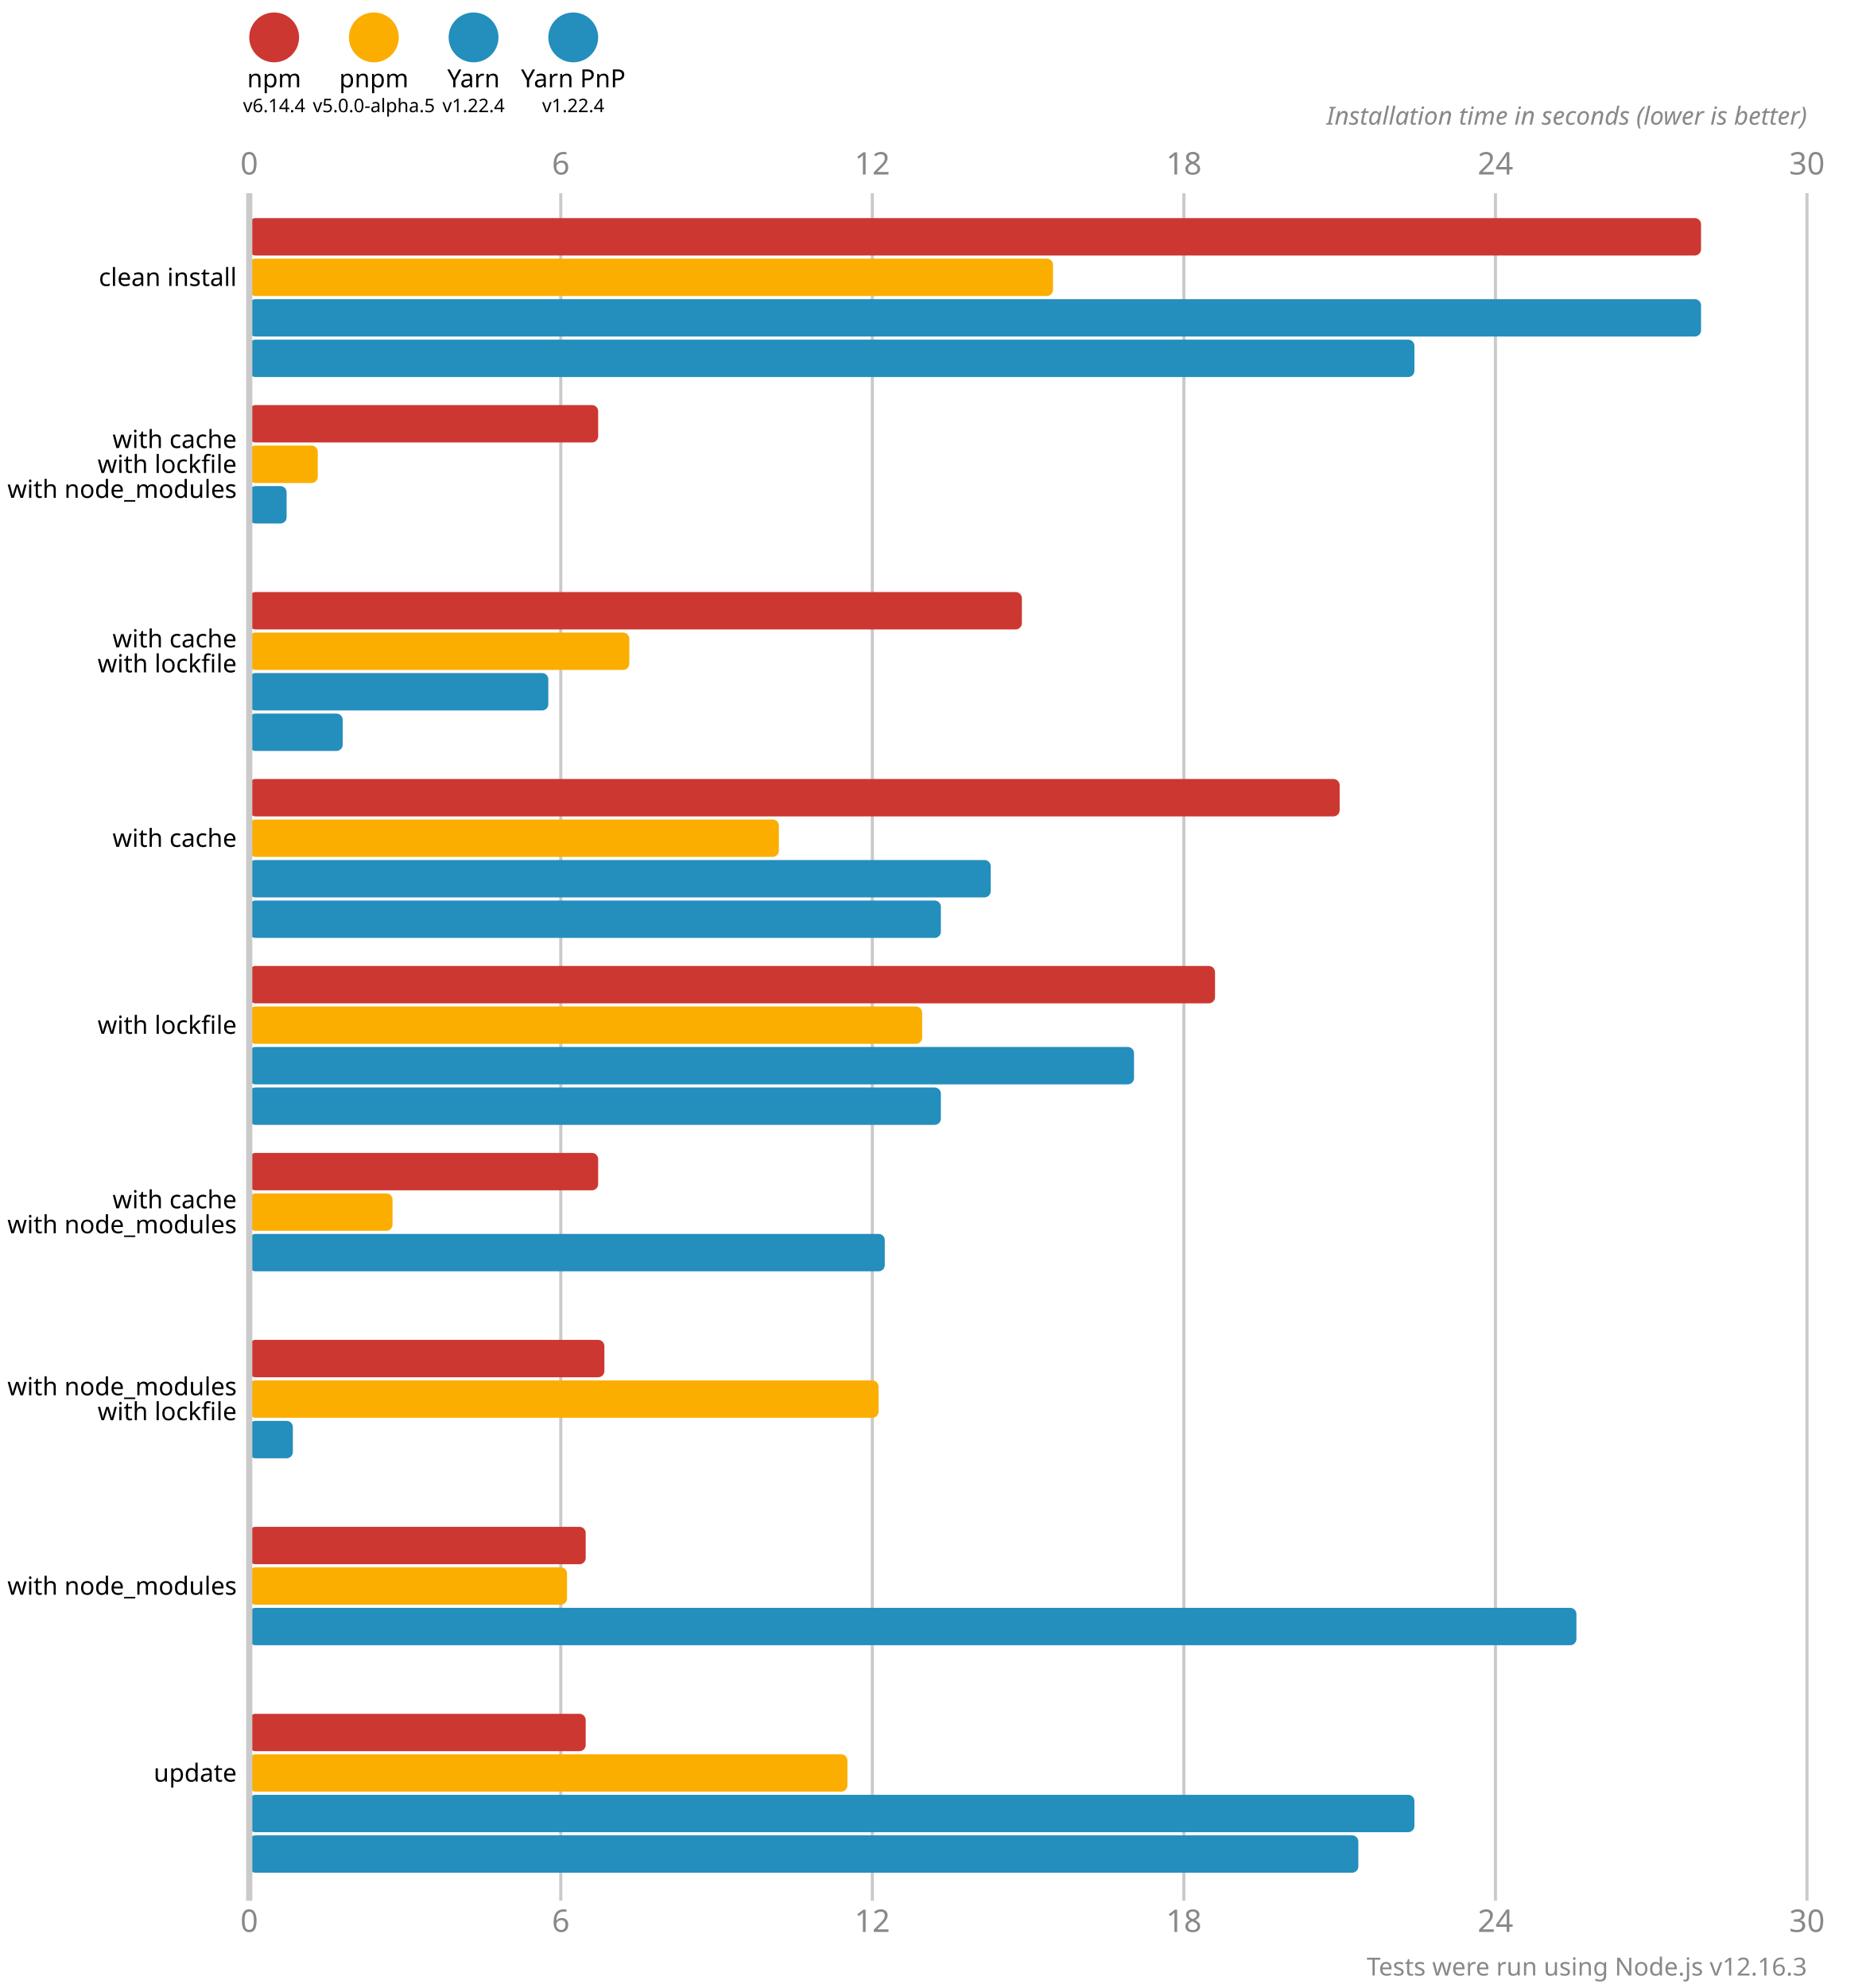
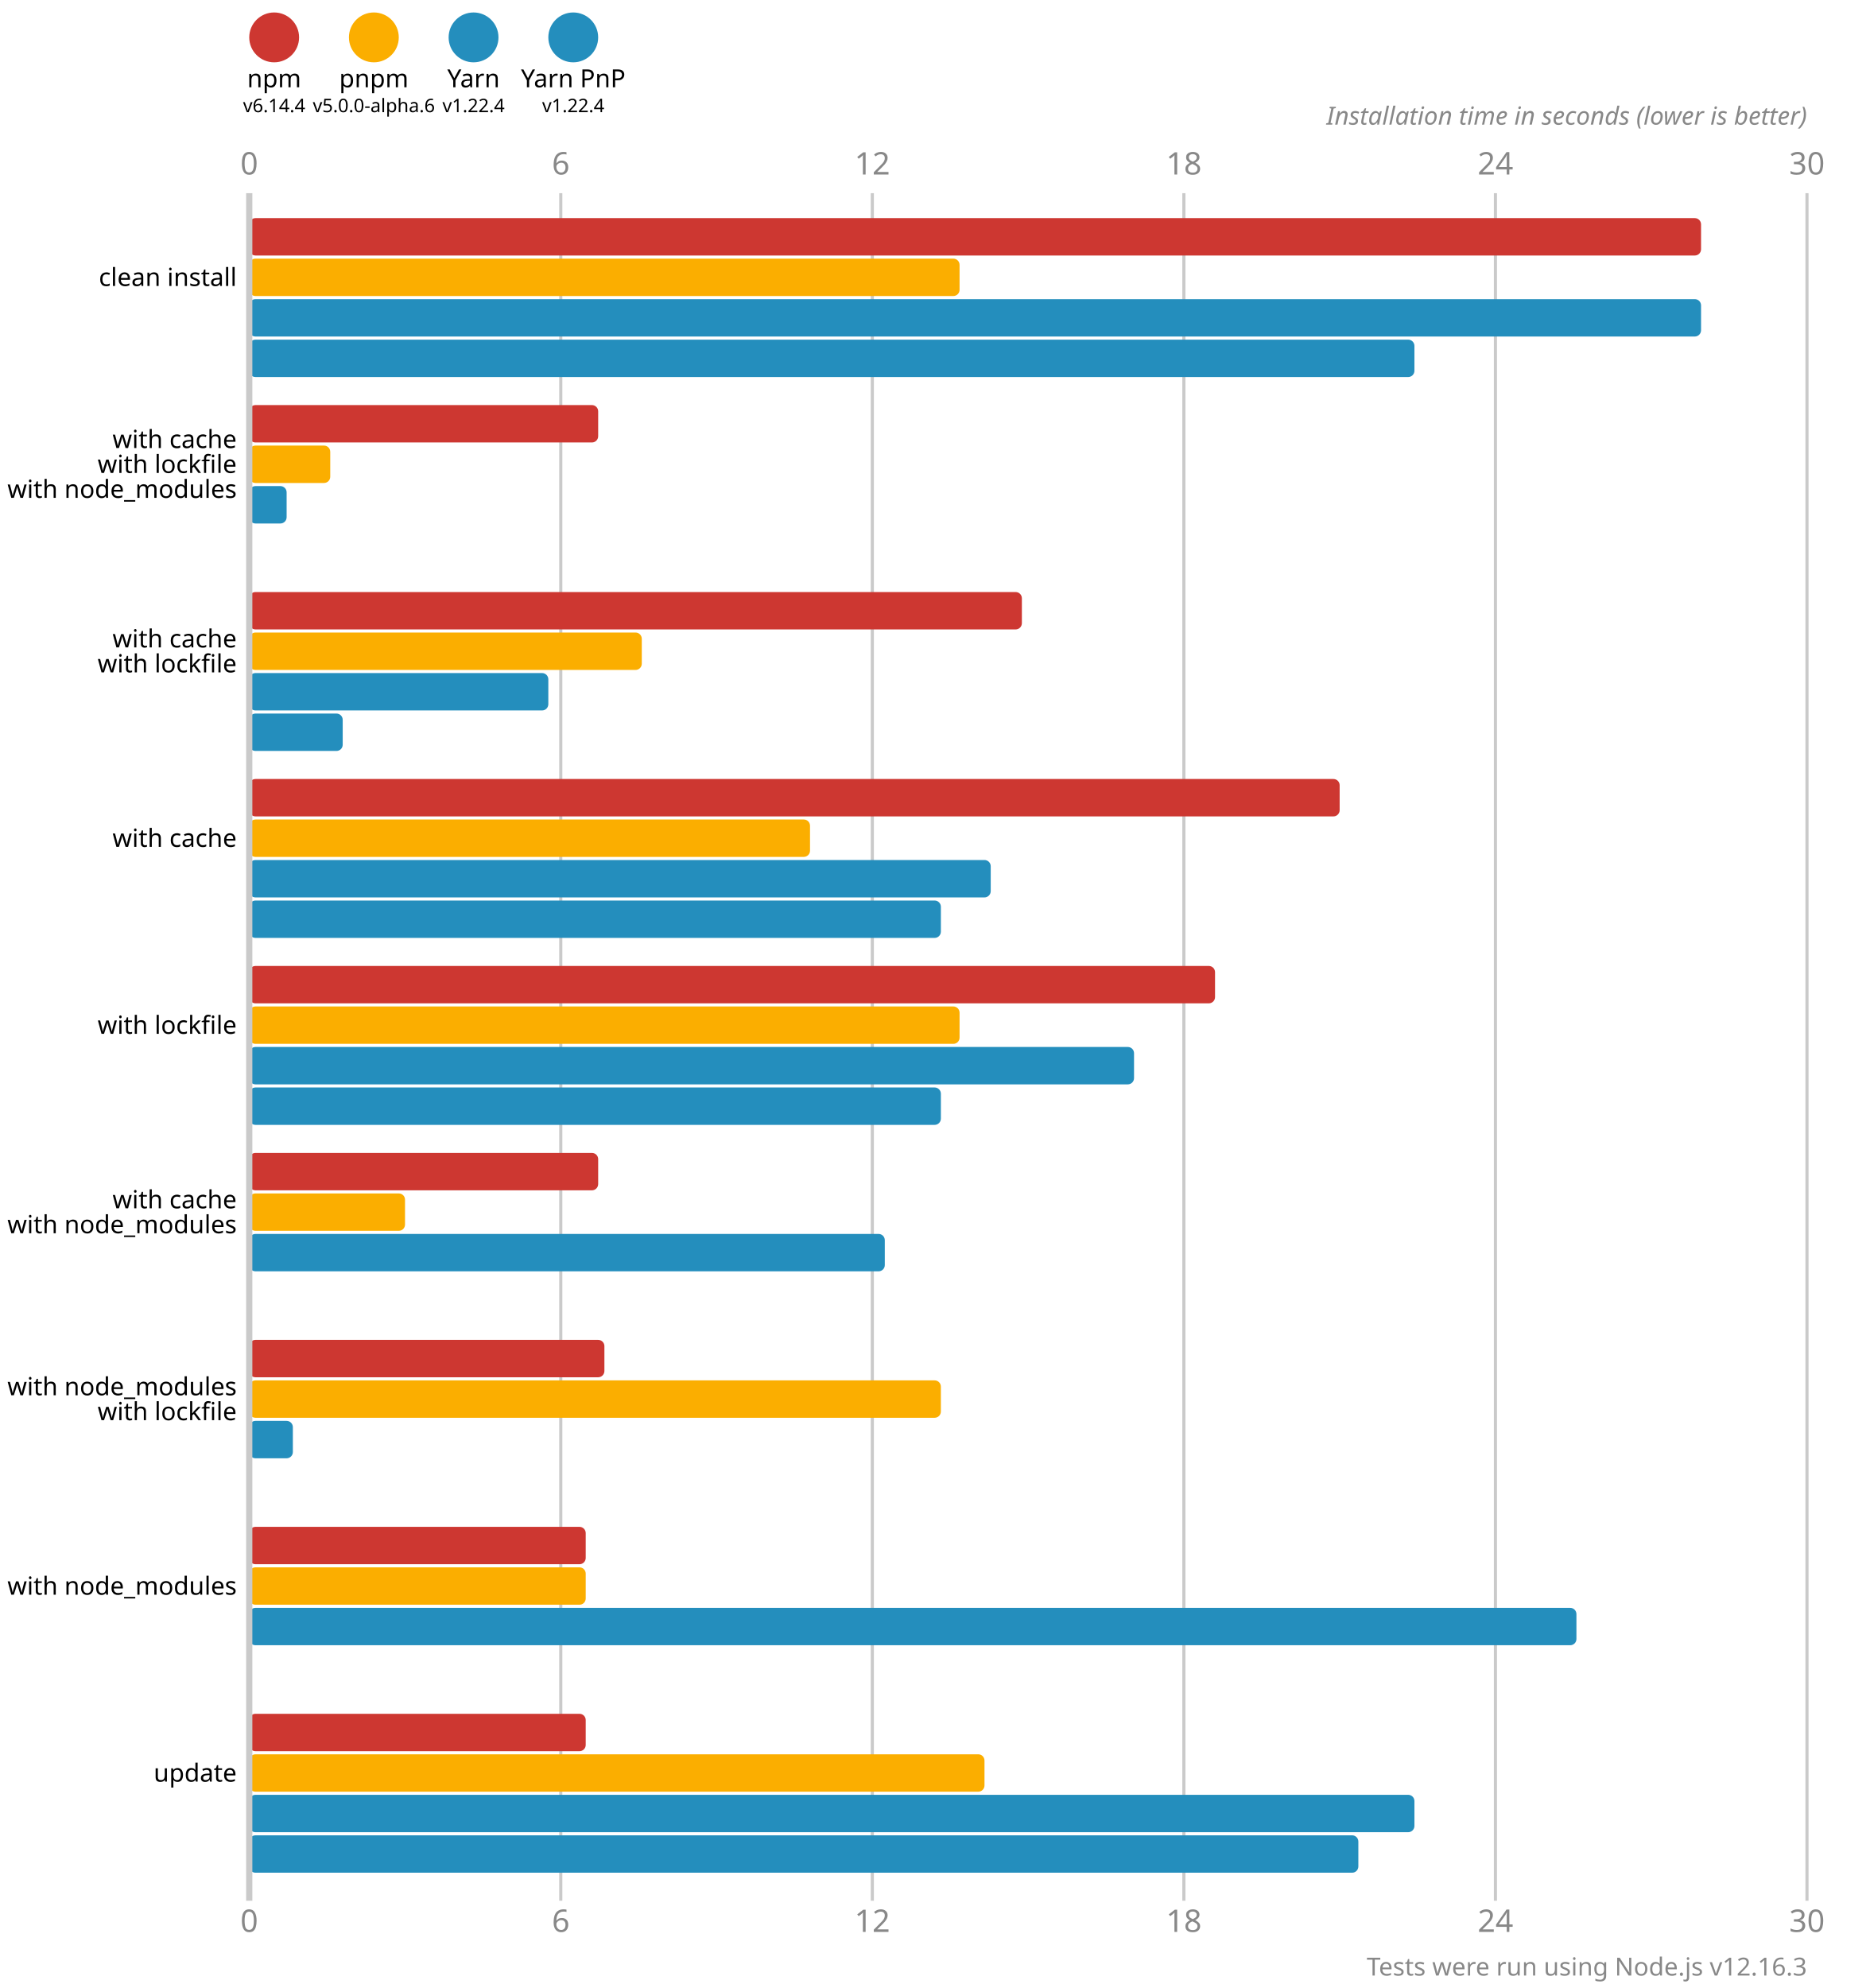
<svg xmlns="http://www.w3.org/2000/svg" version="1.1" viewBox="0 0 300 319">
  <style>
    .font { font-family: sans-serif; }
    .s3 { font-size: 3px; }
    .s4 { font-size: 4px; }
    .s5 { font-size: 5px; }
    .line { stroke: #cacaca; }
    .width { stroke-width: 0.5; }
    .text { fill: #888; }
  </style>
  <circle cx="44" cy="6" r="4" fill="#cd3731" />
  <text x="44" y="14" class="font s4" text-anchor="middle">npm</text>
  <text x="44" y="18" class="font s3" text-anchor="middle">v6.14.4</text>
  <circle cx="60" cy="6" r="4" fill="#fbae00" />
  <text x="60" y="14" class="font s4" text-anchor="middle">pnpm</text>
-   <text x="60" y="18" class="font s3" text-anchor="middle">v5.0.0-alpha.5</text>
+   <text x="60" y="18" class="font s3" text-anchor="middle">v5.0.0-alpha.6</text>
  <circle cx="76" cy="6" r="4" fill="#248ebd" />
  <text x="76" y="14" class="font s4" text-anchor="middle">Yarn</text>
  <text x="76" y="18" class="font s3" text-anchor="middle">v1.22.4</text>
  <circle cx="92" cy="6" r="4" fill="#248ebd" />
  <text x="92" y="14" class="font s4" text-anchor="middle">Yarn PnP</text>
  <text x="92" y="18" class="font s3" text-anchor="middle">v1.22.4</text>
  <text x="40" y="28" class="font s5 text" text-anchor="middle">0</text>
  <text x="40" y="310" class="font s5 text" text-anchor="middle">0</text>
  <line x1="90" y1="31" x2="90" y2="305" class="line width" />
  <text x="90" y="28" class="font s5 text" text-anchor="middle">6</text>
  <text x="90" y="310" class="font s5 text" text-anchor="middle">6</text>
  <line x1="140" y1="31" x2="140" y2="305" class="line width" />
  <text x="140" y="28" class="font s5 text" text-anchor="middle">12</text>
  <text x="140" y="310" class="font s5 text" text-anchor="middle">12</text>
  <line x1="190" y1="31" x2="190" y2="305" class="line width" />
  <text x="190" y="28" class="font s5 text" text-anchor="middle">18</text>
  <text x="190" y="310" class="font s5 text" text-anchor="middle">18</text>
  <line x1="240" y1="31" x2="240" y2="305" class="line width" />
  <text x="240" y="28" class="font s5 text" text-anchor="middle">24</text>
  <text x="240" y="310" class="font s5 text" text-anchor="middle">24</text>
  <line x1="290" y1="31" x2="290" y2="305" class="line width" />
  <text x="290" y="28" class="font s5 text" text-anchor="middle">30</text>
  <text x="290" y="310" class="font s5 text" text-anchor="middle">30</text>
  <text x="290" y="20" class="font s4 text" font-style="italic" text-anchor="end">Installation time in seconds (lower is better)</text>
  <rect x="40" y="35" width="233" height="6" fill="#cd3731" rx="1" ry="1" />
-   <rect x="40" y="41.5" width="129" height="6" fill="#fbae00" rx="1" ry="1" />
+   <rect x="40" y="41.5" width="114" height="6" fill="#fbae00" rx="1" ry="1" />
  <rect x="40" y="48" width="233" height="6" fill="#248ebd" rx="1" ry="1" />
  <rect x="40" y="54.5" width="187" height="6" fill="#248ebd" rx="1" ry="1" />
  <rect x="40" y="65" width="56" height="6" fill="#cd3731" rx="1" ry="1" />
-   <rect x="40" y="71.5" width="11" height="6" fill="#fbae00" rx="1" ry="1" />
+   <rect x="40" y="71.5" width="13" height="6" fill="#fbae00" rx="1" ry="1" />
  <rect x="40" y="78" width="6" height="6" fill="#248ebd" rx="1" ry="1" />
  <rect x="40" y="84.5" width="0" height="6" fill="#248ebd" rx="1" ry="1" />
  <rect x="40" y="95" width="124" height="6" fill="#cd3731" rx="1" ry="1" />
-   <rect x="40" y="101.5" width="61" height="6" fill="#fbae00" rx="1" ry="1" />
+   <rect x="40" y="101.5" width="63" height="6" fill="#fbae00" rx="1" ry="1" />
  <rect x="40" y="108" width="48" height="6" fill="#248ebd" rx="1" ry="1" />
  <rect x="40" y="114.5" width="15" height="6" fill="#248ebd" rx="1" ry="1" />
  <rect x="40" y="125" width="175" height="6" fill="#cd3731" rx="1" ry="1" />
-   <rect x="40" y="131.5" width="85" height="6" fill="#fbae00" rx="1" ry="1" />
+   <rect x="40" y="131.5" width="90" height="6" fill="#fbae00" rx="1" ry="1" />
  <rect x="40" y="138" width="119" height="6" fill="#248ebd" rx="1" ry="1" />
  <rect x="40" y="144.5" width="111" height="6" fill="#248ebd" rx="1" ry="1" />
  <rect x="40" y="155" width="155" height="6" fill="#cd3731" rx="1" ry="1" />
-   <rect x="40" y="161.5" width="108" height="6" fill="#fbae00" rx="1" ry="1" />
+   <rect x="40" y="161.5" width="114" height="6" fill="#fbae00" rx="1" ry="1" />
  <rect x="40" y="168" width="142" height="6" fill="#248ebd" rx="1" ry="1" />
  <rect x="40" y="174.5" width="111" height="6" fill="#248ebd" rx="1" ry="1" />
  <rect x="40" y="185" width="56" height="6" fill="#cd3731" rx="1" ry="1" />
-   <rect x="40" y="191.5" width="23" height="6" fill="#fbae00" rx="1" ry="1" />
+   <rect x="40" y="191.5" width="25" height="6" fill="#fbae00" rx="1" ry="1" />
  <rect x="40" y="198" width="102" height="6" fill="#248ebd" rx="1" ry="1" />
  <rect x="40" y="204.5" width="0" height="6" fill="#248ebd" rx="1" ry="1" />
  <rect x="40" y="215" width="57" height="6" fill="#cd3731" rx="1" ry="1" />
-   <rect x="40" y="221.5" width="101" height="6" fill="#fbae00" rx="1" ry="1" />
+   <rect x="40" y="221.5" width="111" height="6" fill="#fbae00" rx="1" ry="1" />
  <rect x="40" y="228" width="7" height="6" fill="#248ebd" rx="1" ry="1" />
  <rect x="40" y="234.5" width="0" height="6" fill="#248ebd" rx="1" ry="1" />
  <rect x="40" y="245" width="54" height="6" fill="#cd3731" rx="1" ry="1" />
-   <rect x="40" y="251.5" width="51" height="6" fill="#fbae00" rx="1" ry="1" />
+   <rect x="40" y="251.5" width="54" height="6" fill="#fbae00" rx="1" ry="1" />
  <rect x="40" y="258" width="213" height="6" fill="#248ebd" rx="1" ry="1" />
  <rect x="40" y="264.5" width="0" height="6" fill="#248ebd" rx="1" ry="1" />
  <rect x="40" y="275" width="54" height="6" fill="#cd3731" rx="1" ry="1" />
-   <rect x="40" y="281.5" width="96" height="6" fill="#fbae00" rx="1" ry="1" />
+   <rect x="40" y="281.5" width="118" height="6" fill="#fbae00" rx="1" ry="1" />
  <rect x="40" y="288" width="187" height="6" fill="#248ebd" rx="1" ry="1" />
  <rect x="40" y="294.5" width="178" height="6" fill="#248ebd" rx="1" ry="1" />
  <line x1="40" y1="31" x2="40" y2="305" class="line" />
  <text x="38" y="44.5" class="font s4" dominant-baseline="middle" text-anchor="end">clean install</text>
  <text x="38" y="70.5" class="font s4" dominant-baseline="middle" text-anchor="end">with cache</text>
  <text x="38" y="74.5" class="font s4" dominant-baseline="middle" text-anchor="end">with lockfile</text>
  <text x="38" y="78.5" class="font s4" dominant-baseline="middle" text-anchor="end">with node_modules</text>
  <text x="38" y="102.5" class="font s4" dominant-baseline="middle" text-anchor="end">with cache</text>
  <text x="38" y="106.5" class="font s4" dominant-baseline="middle" text-anchor="end">with lockfile</text>
  <text x="38" y="134.5" class="font s4" dominant-baseline="middle" text-anchor="end">with cache</text>
  <text x="38" y="164.5" class="font s4" dominant-baseline="middle" text-anchor="end">with lockfile</text>
  <text x="38" y="192.5" class="font s4" dominant-baseline="middle" text-anchor="end">with cache</text>
  <text x="38" y="196.5" class="font s4" dominant-baseline="middle" text-anchor="end">with node_modules</text>
  <text x="38" y="222.5" class="font s4" dominant-baseline="middle" text-anchor="end">with node_modules</text>
  <text x="38" y="226.5" class="font s4" dominant-baseline="middle" text-anchor="end">with lockfile</text>
  <text x="38" y="254.5" class="font s4" dominant-baseline="middle" text-anchor="end">with node_modules</text>
  <text x="38" y="284.5" class="font s4" dominant-baseline="middle" text-anchor="end">update</text>
  <text x="290" y="317" class="font s4 text" text-anchor="end">Tests were run using Node.js v12.16.3</text>
</svg>
